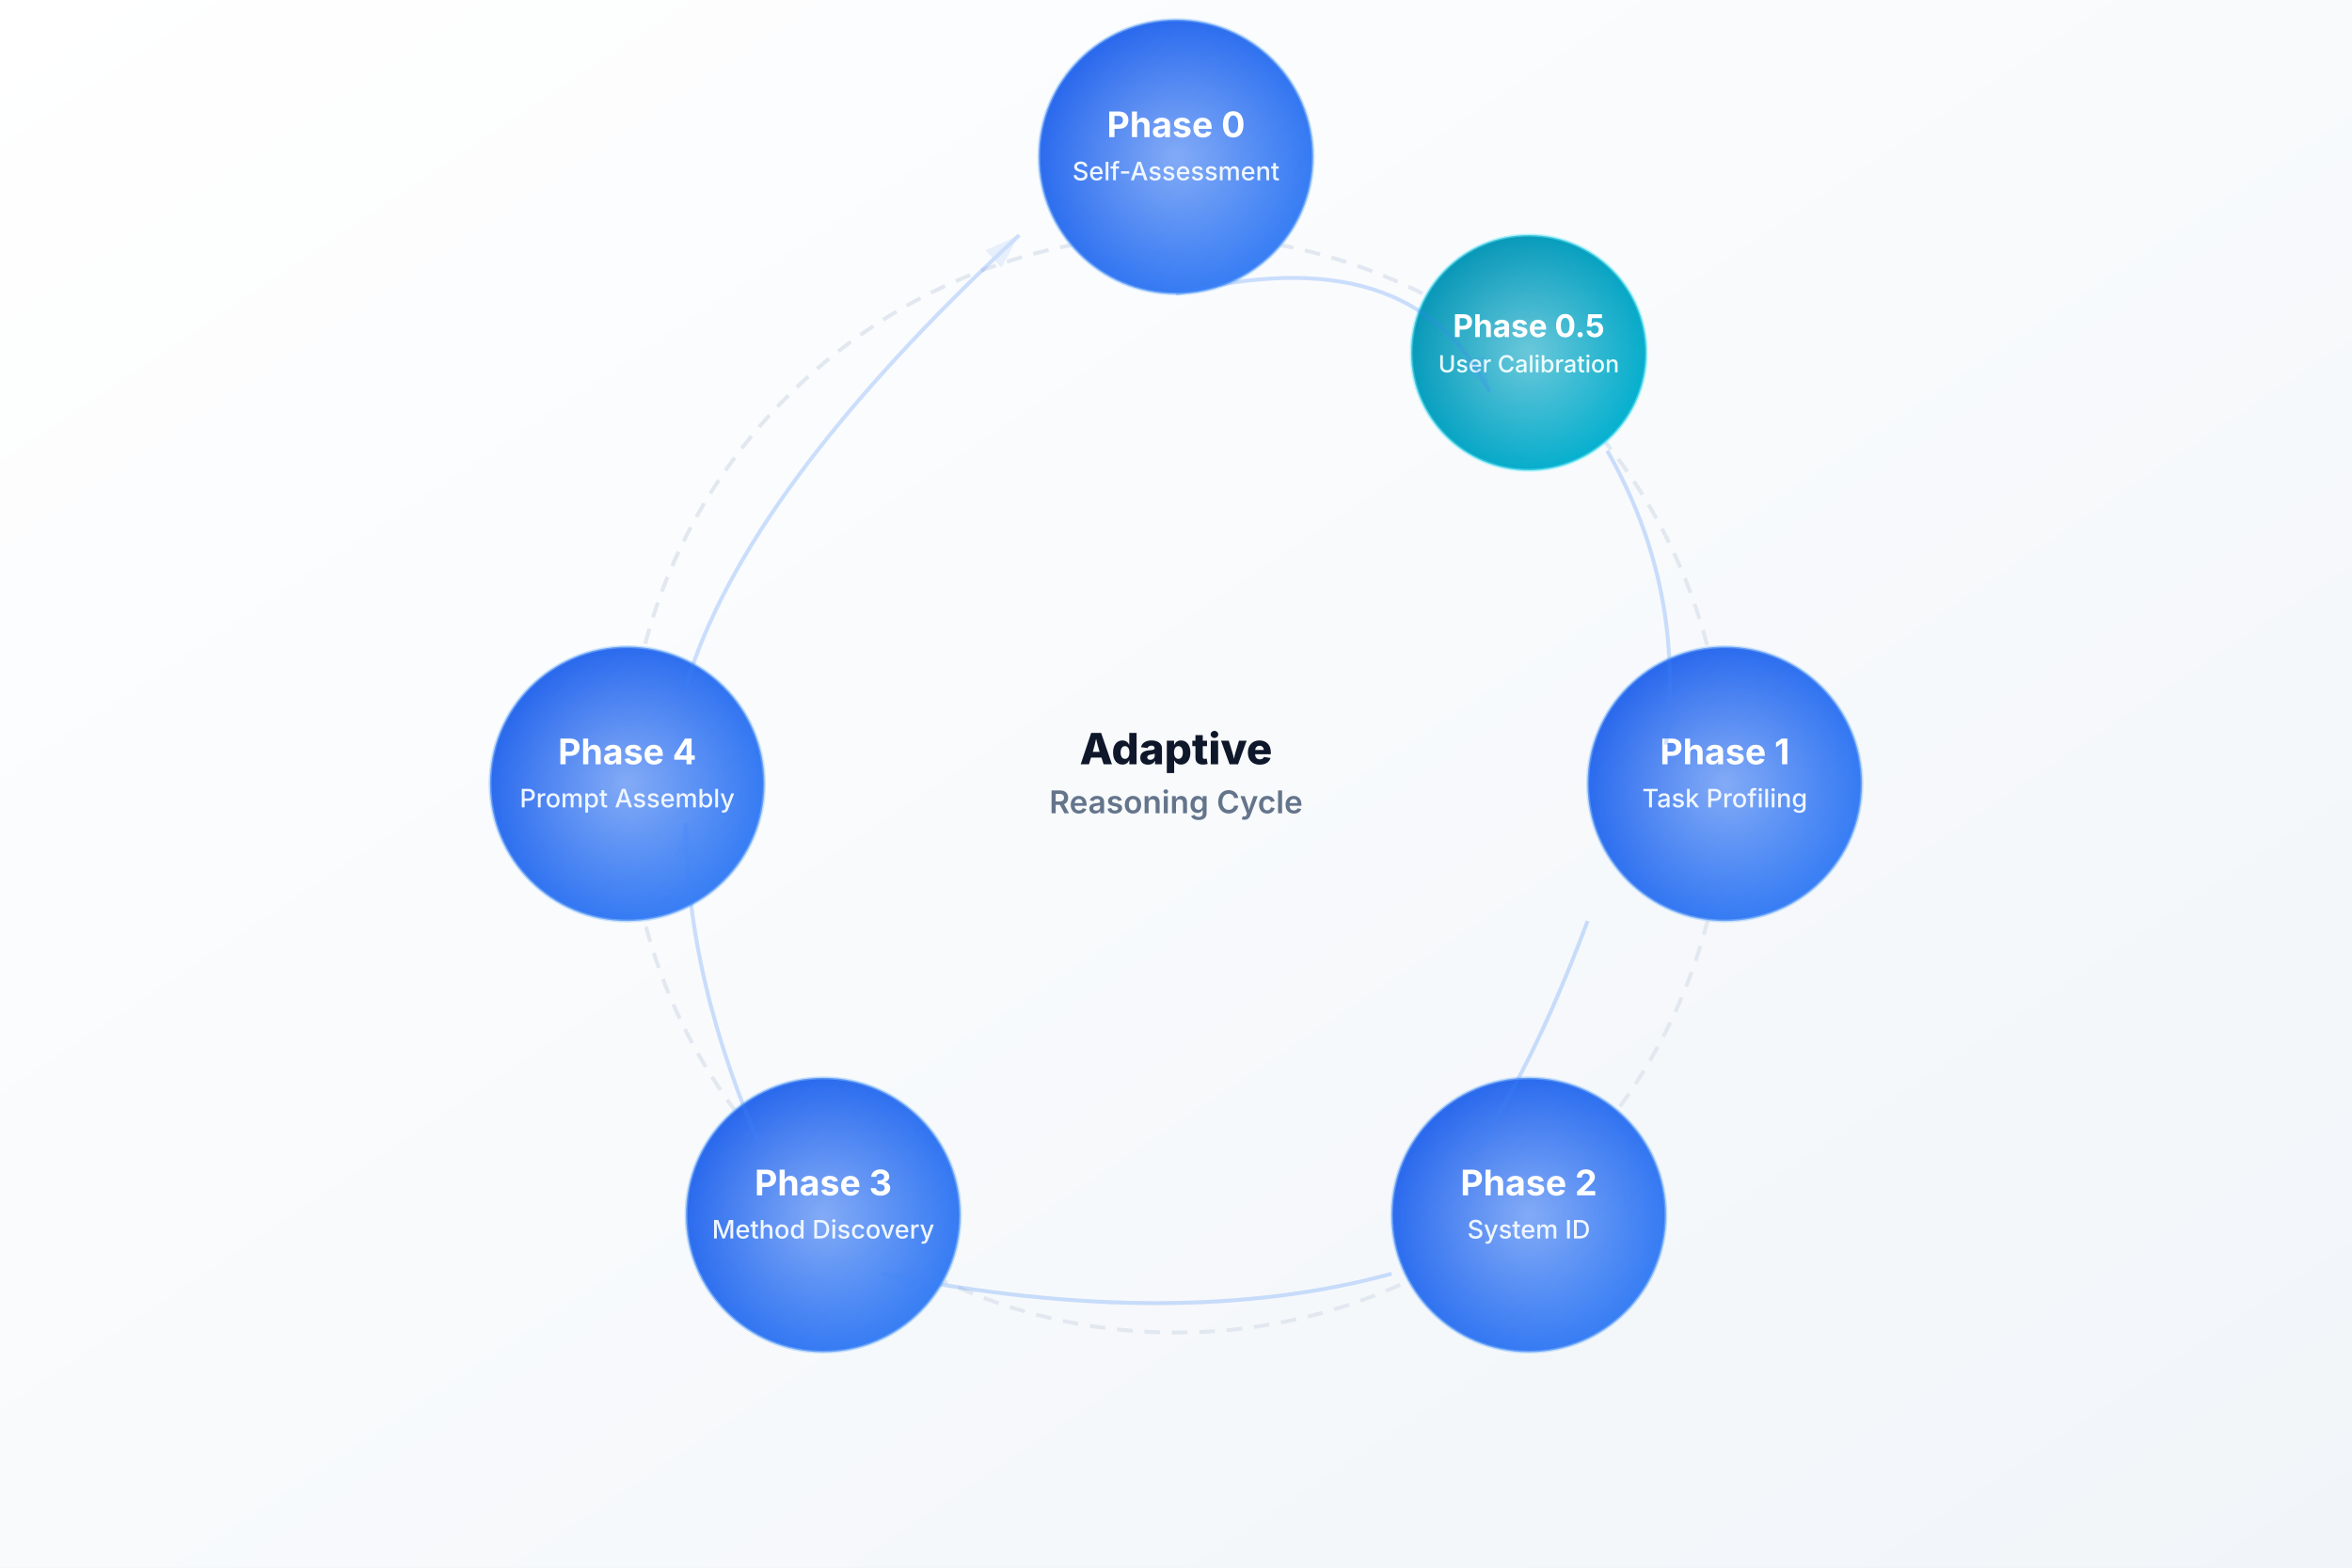
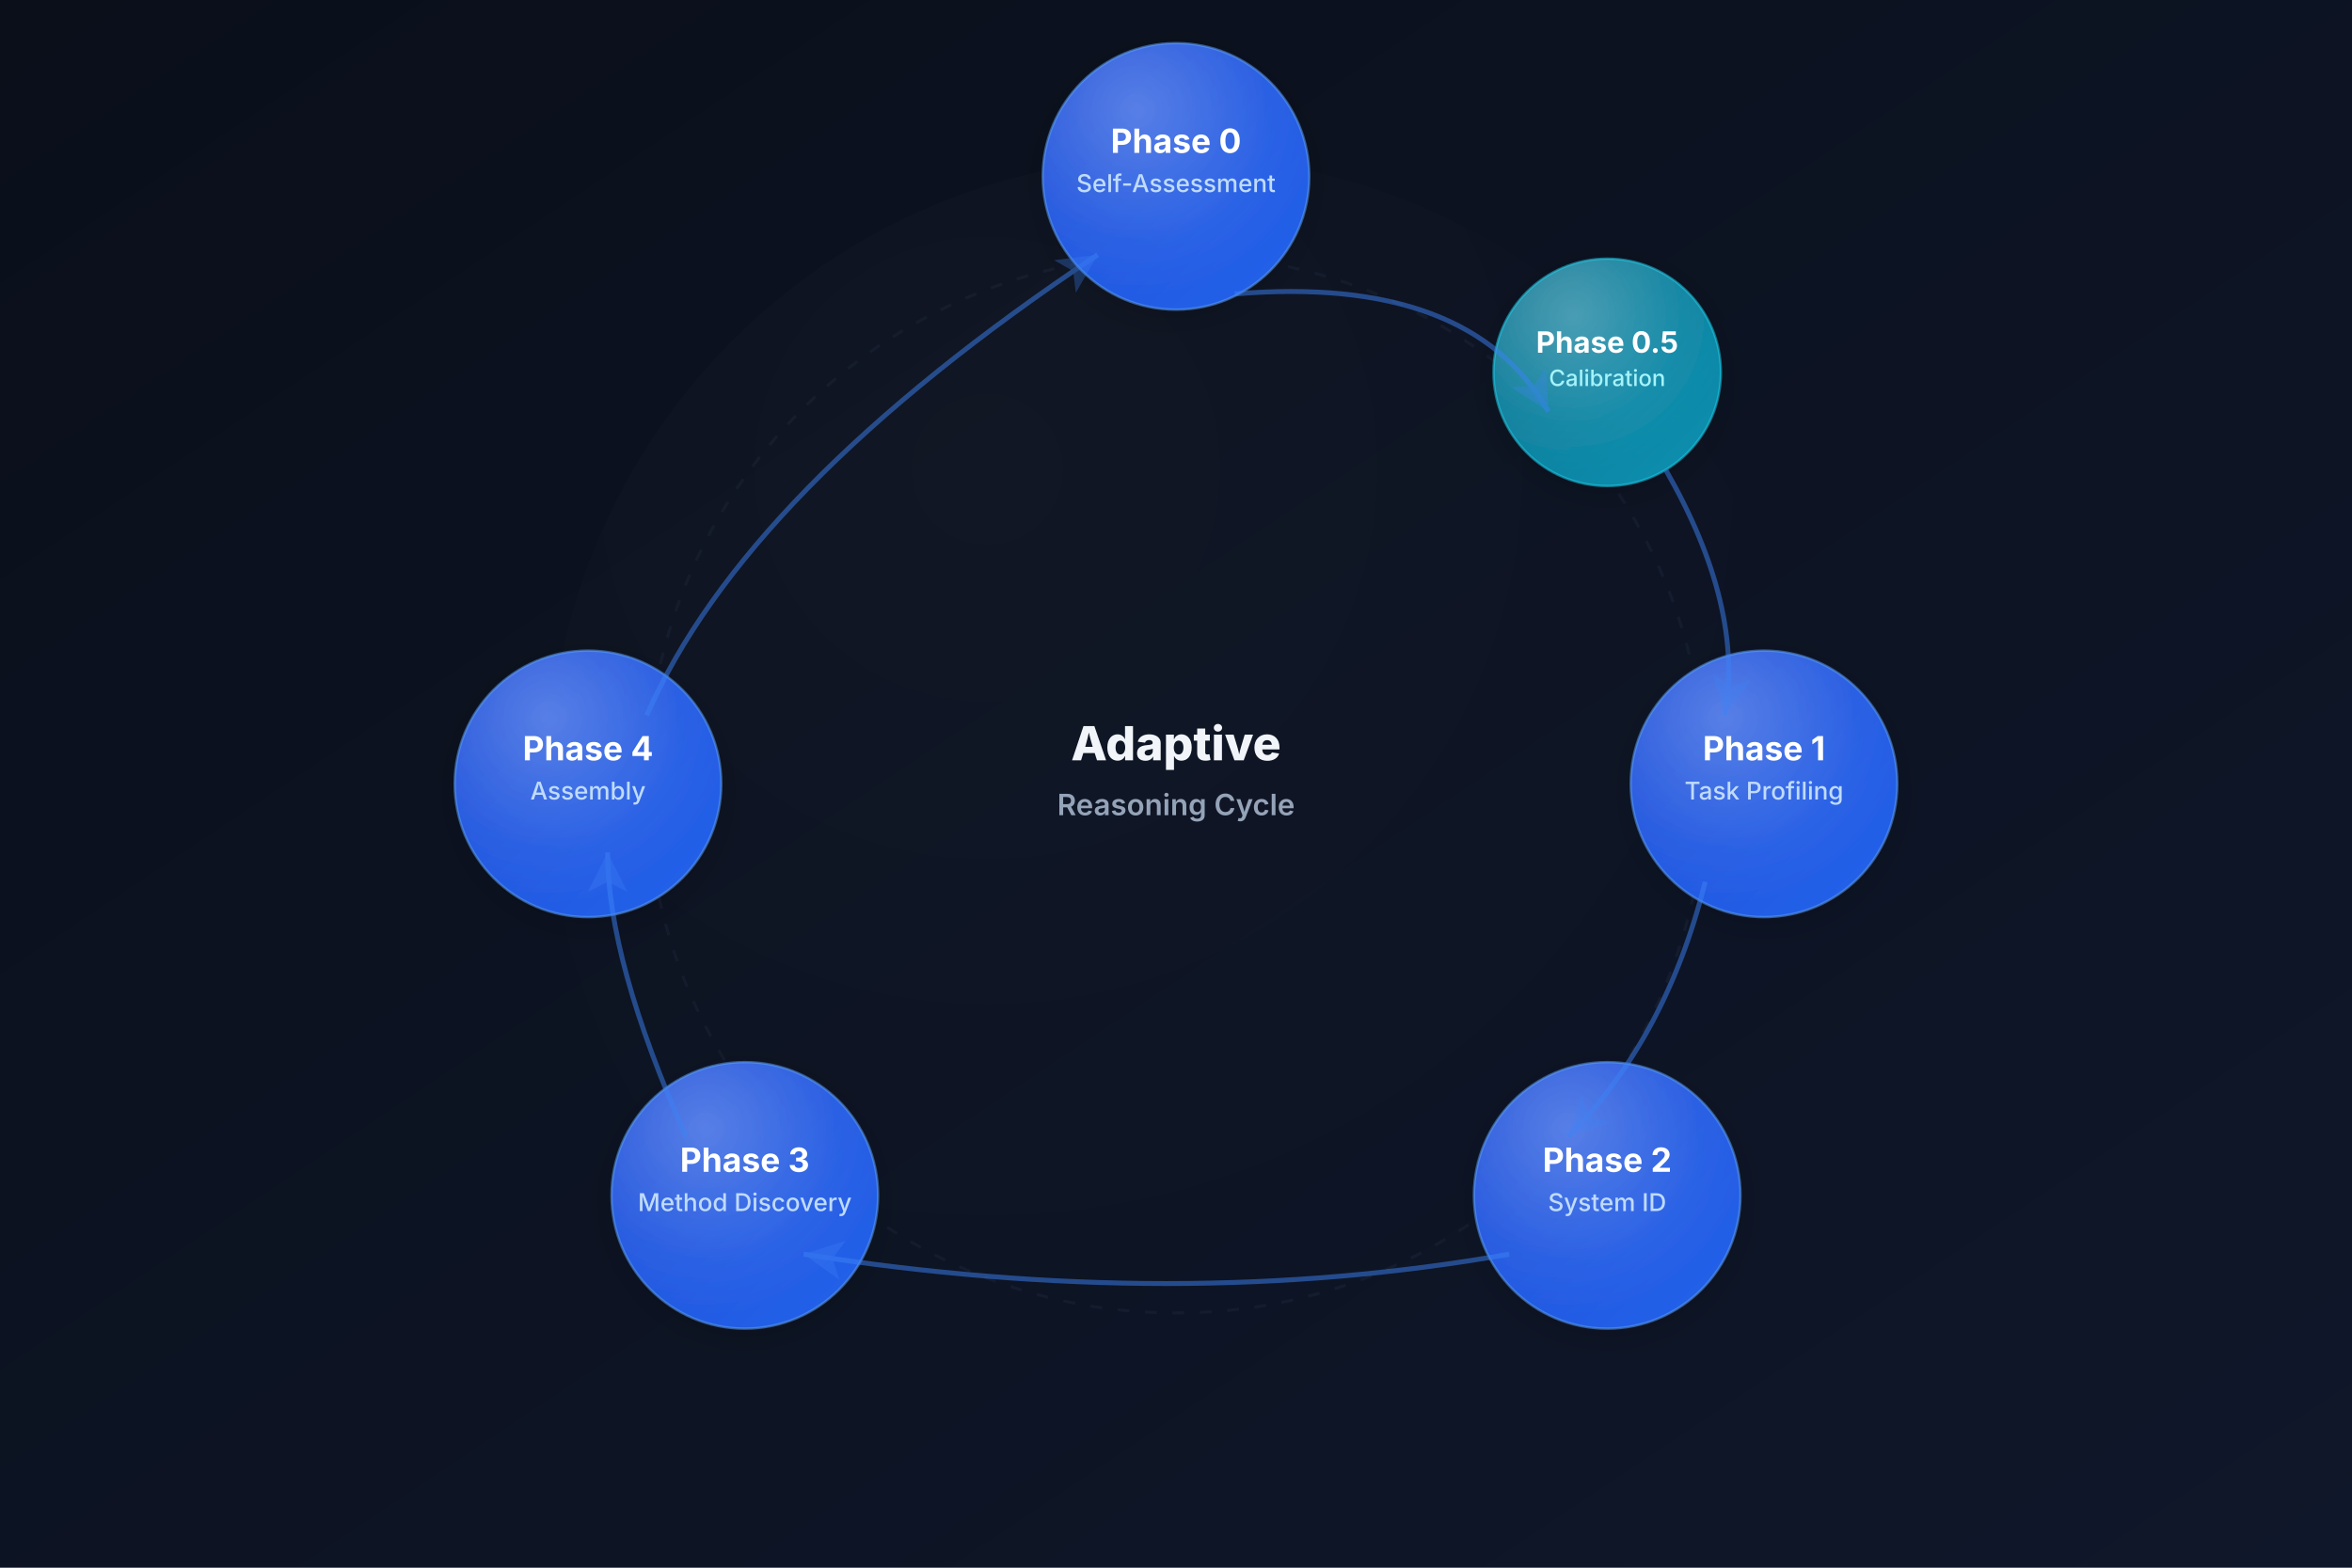
<svg xmlns="http://www.w3.org/2000/svg" width="1200" height="800" viewBox="0 0 1200 800" fill="none">
  <defs>
    <linearGradient id="bg" x1="0" y1="0" x2="1" y2="1">
-       <stop offset="0" stop-color="#ffffff" />
-       <stop offset="1" stop-color="#f1f5f9" />
+       <stop offset="0" stop-color="#0a0f1a" />
+       <stop offset="1" stop-color="#0f172a" />
    </linearGradient>
    <linearGradient id="phaseBlue" x1="0" y1="0" x2="1" y2="1">
-       <stop offset="0" stop-color="#2563EB" />
-       <stop offset="1" stop-color="#3B82F6" />
+       <stop offset="0" stop-color="#1d4ed8" />
+       <stop offset="1" stop-color="#2563eb" />
    </linearGradient>
    <linearGradient id="phaseTeal" x1="0" y1="0" x2="1" y2="1">
-       <stop offset="0" stop-color="#0891B2" />
-       <stop offset="1" stop-color="#06B6D4" />
+       <stop offset="0" stop-color="#0e7490" />
+       <stop offset="1" stop-color="#0891b2" />
    </linearGradient>
-     <radialGradient id="glow" cx="50%" cy="50%" r="50%">
-       <stop offset="0%" stop-color="#FFFFFF" stop-opacity="0.4" />
-       <stop offset="100%" stop-color="#FFFFFF" stop-opacity="0" />
+     <radialGradient id="glass" cx="35%" cy="25%" r="70%">
+       <stop offset="0%" stop-color="#ffffff" stop-opacity="0.25" />
+       <stop offset="70%" stop-color="#ffffff" stop-opacity="0.05" />
+       <stop offset="100%" stop-color="#ffffff" stop-opacity="0" />
    </radialGradient>
+     <filter id="shadow">
+       <feGaussianBlur in="SourceAlpha" stdDeviation="8" />
+       <feOffset dx="0" dy="4" result="offsetblur" />
+       <feComponentTransfer>
+         <feFuncA type="linear" slope="0.15" />
+       </feComponentTransfer>
+       <feMerge>
+         <feMergeNode />
+         <feMergeNode in="SourceGraphic" />
+       </feMerge>
+     </filter>
+     <marker id="arrowhead" markerWidth="12" markerHeight="12" refX="10" refY="6" orient="auto">
+       <path d="M2,2 L10,6 L2,10 L4,6 Z" fill="#3b82f6" opacity="0.6" />
+     </marker>
  </defs>
  <rect width="1200" height="800" fill="url(#bg)" />
-   <circle cx="600" cy="400" r="280" fill="none" stroke="#E2E8F0" stroke-width="2" stroke-dasharray="8 6" />
-   <g transform="translate(600,80)">
-     <circle r="70" fill="url(#phaseBlue)" />
-     <circle r="70" fill="url(#glow)" />
-     <circle r="70" fill="none" stroke="#93C5FD" stroke-width="1.5" stroke-opacity="0.5" />
-     <text text-anchor="middle" y="-10" font-family="Inter, system-ui, sans-serif" font-weight="700" font-size="18" fill="#FFFFFF">Phase 0</text>
-     <text text-anchor="middle" y="12" font-family="Inter, system-ui, sans-serif" font-weight="500" font-size="13" fill="#EFF6FF">Self-Assessment</text>
+   <circle cx="600" cy="400" r="320" fill="url(#glass)" opacity="0.08" />
+   <circle cx="600" cy="400" r="270" fill="none" stroke="#1e293b" stroke-width="1.5" stroke-dasharray="6 8" opacity="0.4" />
+   <g filter="url(#shadow)">
+     <circle cx="600" cy="90" r="68" fill="url(#phaseBlue)" />
+     <circle cx="600" cy="90" r="68" fill="url(#glass)" />
+     <circle cx="600" cy="90" r="68" fill="none" stroke="#60a5fa" stroke-width="1.2" opacity="0.5" />
+     <text x="600" y="78" text-anchor="middle" font-family="Inter, -apple-system, system-ui, sans-serif" font-weight="700" font-size="17" fill="#ffffff">Phase 0</text>
+     <text x="600" y="98" text-anchor="middle" font-family="Inter, -apple-system, system-ui, sans-serif" font-weight="500" font-size="12.5" fill="#bfdbfe">Self-Assessment</text>
  </g>
-   <g transform="translate(780,180)">
-     <circle r="60" fill="url(#phaseTeal)" />
-     <circle r="60" fill="url(#glow)" />
-     <circle r="60" fill="none" stroke="#67E8F9" stroke-width="1.5" stroke-opacity="0.5" />
-     <text text-anchor="middle" y="-8" font-family="Inter, system-ui, sans-serif" font-weight="700" font-size="16" fill="#FFFFFF">Phase 0.5</text>
-     <text text-anchor="middle" y="10" font-family="Inter, system-ui, sans-serif" font-weight="500" font-size="12" fill="#ECFEFF">User Calibration</text>
+   <g filter="url(#shadow)">
+     <circle cx="820" cy="190" r="58" fill="url(#phaseTeal)" />
+     <circle cx="820" cy="190" r="58" fill="url(#glass)" />
+     <circle cx="820" cy="190" r="58" fill="none" stroke="#22d3ee" stroke-width="1.2" opacity="0.5" />
+     <text x="820" y="180" text-anchor="middle" font-family="Inter, -apple-system, system-ui, sans-serif" font-weight="700" font-size="15" fill="#ffffff">Phase 0.5</text>
+     <text x="820" y="197" text-anchor="middle" font-family="Inter, -apple-system, system-ui, sans-serif" font-weight="500" font-size="11.5" fill="#a5f3fc">Calibration</text>
  </g>
-   <g transform="translate(880,400)">
-     <circle r="70" fill="url(#phaseBlue)" />
-     <circle r="70" fill="url(#glow)" />
-     <circle r="70" fill="none" stroke="#93C5FD" stroke-width="1.5" stroke-opacity="0.5" />
-     <text text-anchor="middle" y="-10" font-family="Inter, system-ui, sans-serif" font-weight="700" font-size="18" fill="#FFFFFF">Phase 1</text>
-     <text text-anchor="middle" y="12" font-family="Inter, system-ui, sans-serif" font-weight="500" font-size="13" fill="#EFF6FF">Task Profiling</text>
+   <g filter="url(#shadow)">
+     <circle cx="900" cy="400" r="68" fill="url(#phaseBlue)" />
+     <circle cx="900" cy="400" r="68" fill="url(#glass)" />
+     <circle cx="900" cy="400" r="68" fill="none" stroke="#60a5fa" stroke-width="1.2" opacity="0.5" />
+     <text x="900" y="388" text-anchor="middle" font-family="Inter, -apple-system, system-ui, sans-serif" font-weight="700" font-size="17" fill="#ffffff">Phase 1</text>
+     <text x="900" y="408" text-anchor="middle" font-family="Inter, -apple-system, system-ui, sans-serif" font-weight="500" font-size="12.5" fill="#bfdbfe">Task Profiling</text>
  </g>
-   <g transform="translate(780,620)">
-     <circle r="70" fill="url(#phaseBlue)" />
-     <circle r="70" fill="url(#glow)" />
-     <circle r="70" fill="none" stroke="#93C5FD" stroke-width="1.5" stroke-opacity="0.5" />
-     <text text-anchor="middle" y="-10" font-family="Inter, system-ui, sans-serif" font-weight="700" font-size="18" fill="#FFFFFF">Phase 2</text>
-     <text text-anchor="middle" y="12" font-family="Inter, system-ui, sans-serif" font-weight="500" font-size="13" fill="#EFF6FF">System ID</text>
+   <g filter="url(#shadow)">
+     <circle cx="820" cy="610" r="68" fill="url(#phaseBlue)" />
+     <circle cx="820" cy="610" r="68" fill="url(#glass)" />
+     <circle cx="820" cy="610" r="68" fill="none" stroke="#60a5fa" stroke-width="1.2" opacity="0.5" />
+     <text x="820" y="598" text-anchor="middle" font-family="Inter, -apple-system, system-ui, sans-serif" font-weight="700" font-size="17" fill="#ffffff">Phase 2</text>
+     <text x="820" y="618" text-anchor="middle" font-family="Inter, -apple-system, system-ui, sans-serif" font-weight="500" font-size="12.5" fill="#bfdbfe">System ID</text>
  </g>
-   <g transform="translate(420,620)">
-     <circle r="70" fill="url(#phaseBlue)" />
-     <circle r="70" fill="url(#glow)" />
-     <circle r="70" fill="none" stroke="#93C5FD" stroke-width="1.5" stroke-opacity="0.5" />
-     <text text-anchor="middle" y="-10" font-family="Inter, system-ui, sans-serif" font-weight="700" font-size="18" fill="#FFFFFF">Phase 3</text>
-     <text text-anchor="middle" y="12" font-family="Inter, system-ui, sans-serif" font-weight="500" font-size="13" fill="#EFF6FF">Method Discovery</text>
+   <g filter="url(#shadow)">
+     <circle cx="380" cy="610" r="68" fill="url(#phaseBlue)" />
+     <circle cx="380" cy="610" r="68" fill="url(#glass)" />
+     <circle cx="380" cy="610" r="68" fill="none" stroke="#60a5fa" stroke-width="1.2" opacity="0.5" />
+     <text x="380" y="598" text-anchor="middle" font-family="Inter, -apple-system, system-ui, sans-serif" font-weight="700" font-size="17" fill="#ffffff">Phase 3</text>
+     <text x="380" y="618" text-anchor="middle" font-family="Inter, -apple-system, system-ui, sans-serif" font-weight="500" font-size="12.5" fill="#bfdbfe">Method Discovery</text>
  </g>
-   <g transform="translate(320,400)">
-     <circle r="70" fill="url(#phaseBlue)" />
-     <circle r="70" fill="url(#glow)" />
-     <circle r="70" fill="none" stroke="#93C5FD" stroke-width="1.5" stroke-opacity="0.5" />
-     <text text-anchor="middle" y="-10" font-family="Inter, system-ui, sans-serif" font-weight="700" font-size="18" fill="#FFFFFF">Phase 4</text>
-     <text text-anchor="middle" y="12" font-family="Inter, system-ui, sans-serif" font-weight="500" font-size="13" fill="#EFF6FF">Prompt Assembly</text>
+   <g filter="url(#shadow)">
+     <circle cx="300" cy="400" r="68" fill="url(#phaseBlue)" />
+     <circle cx="300" cy="400" r="68" fill="url(#glass)" />
+     <circle cx="300" cy="400" r="68" fill="none" stroke="#60a5fa" stroke-width="1.2" opacity="0.5" />
+     <text x="300" y="388" text-anchor="middle" font-family="Inter, -apple-system, system-ui, sans-serif" font-weight="700" font-size="17" fill="#ffffff">Phase 4</text>
+     <text x="300" y="408" text-anchor="middle" font-family="Inter, -apple-system, system-ui, sans-serif" font-weight="500" font-size="12.5" fill="#bfdbfe">Assembly</text>
  </g>
-   <text x="600" y="390" text-anchor="middle" font-family="Inter, system-ui, sans-serif" font-weight="800" font-size="22" fill="#0F172A">Adaptive</text>
-   <text x="600" y="415" text-anchor="middle" font-family="Inter, system-ui, sans-serif" font-weight="600" font-size="16" fill="#64748B">Reasoning Cycle</text>
-   <defs>
-     <marker id="arrow" markerWidth="10" markerHeight="10" refX="9" refY="3" orient="auto" markerUnits="strokeWidth">
-       <path d="M0,0 L0,6 L9,3 z" fill="#3B82F6" opacity="0.4" />
-     </marker>
-   </defs>
-   <path d="M600,150 Q720,120 760,200" stroke="#3B82F6" stroke-width="2" fill="none" opacity="0.25" marker-end="url(#arrow)" />
-   <path d="M820,230 Q860,300 850,380" stroke="#3B82F6" stroke-width="2" fill="none" opacity="0.25" marker-end="url(#arrow)" />
-   <path d="M810,470 Q780,550 750,590" stroke="#3B82F6" stroke-width="2" fill="none" opacity="0.25" marker-end="url(#arrow)" />
-   <path d="M710,650 Q600,680 450,650" stroke="#3B82F6" stroke-width="2" fill="none" opacity="0.25" marker-end="url(#arrow)" />
-   <path d="M390,590 Q350,500 350,420" stroke="#3B82F6" stroke-width="2" fill="none" opacity="0.25" marker-end="url(#arrow)" />
-   <path d="M350,350 Q380,250 520,120" stroke="#3B82F6" stroke-width="2" fill="none" opacity="0.25" marker-end="url(#arrow)" />
+   <path d="M630,150 Q750,140 790,210" stroke="#3b82f6" stroke-width="2.5" fill="none" opacity="0.5" marker-end="url(#arrowhead)" />
+   <path d="M850,240 Q890,310 880,365" stroke="#3b82f6" stroke-width="2.5" fill="none" opacity="0.5" marker-end="url(#arrowhead)" />
+   <path d="M870,450 Q850,530 800,580" stroke="#3b82f6" stroke-width="2.5" fill="none" opacity="0.5" marker-end="url(#arrowhead)" />
+   <path d="M770,640 Q600,670 410,640" stroke="#3b82f6" stroke-width="2.5" fill="none" opacity="0.5" marker-end="url(#arrowhead)" />
+   <path d="M350,580 Q310,490 310,435" stroke="#3b82f6" stroke-width="2.5" fill="none" opacity="0.5" marker-end="url(#arrowhead)" />
+   <path d="M330,365 Q380,250 560,130" stroke="#3b82f6" stroke-width="2.5" fill="none" opacity="0.5" marker-end="url(#arrowhead)" />
+   <text x="600" y="388" text-anchor="middle" font-family="Inter, -apple-system, system-ui, sans-serif" font-weight="800" font-size="24" fill="#f1f5f9">Adaptive</text>
+   <text x="600" y="416" text-anchor="middle" font-family="Inter, -apple-system, system-ui, sans-serif" font-weight="600" font-size="15" fill="#94a3b8">Reasoning Cycle</text>
</svg>
